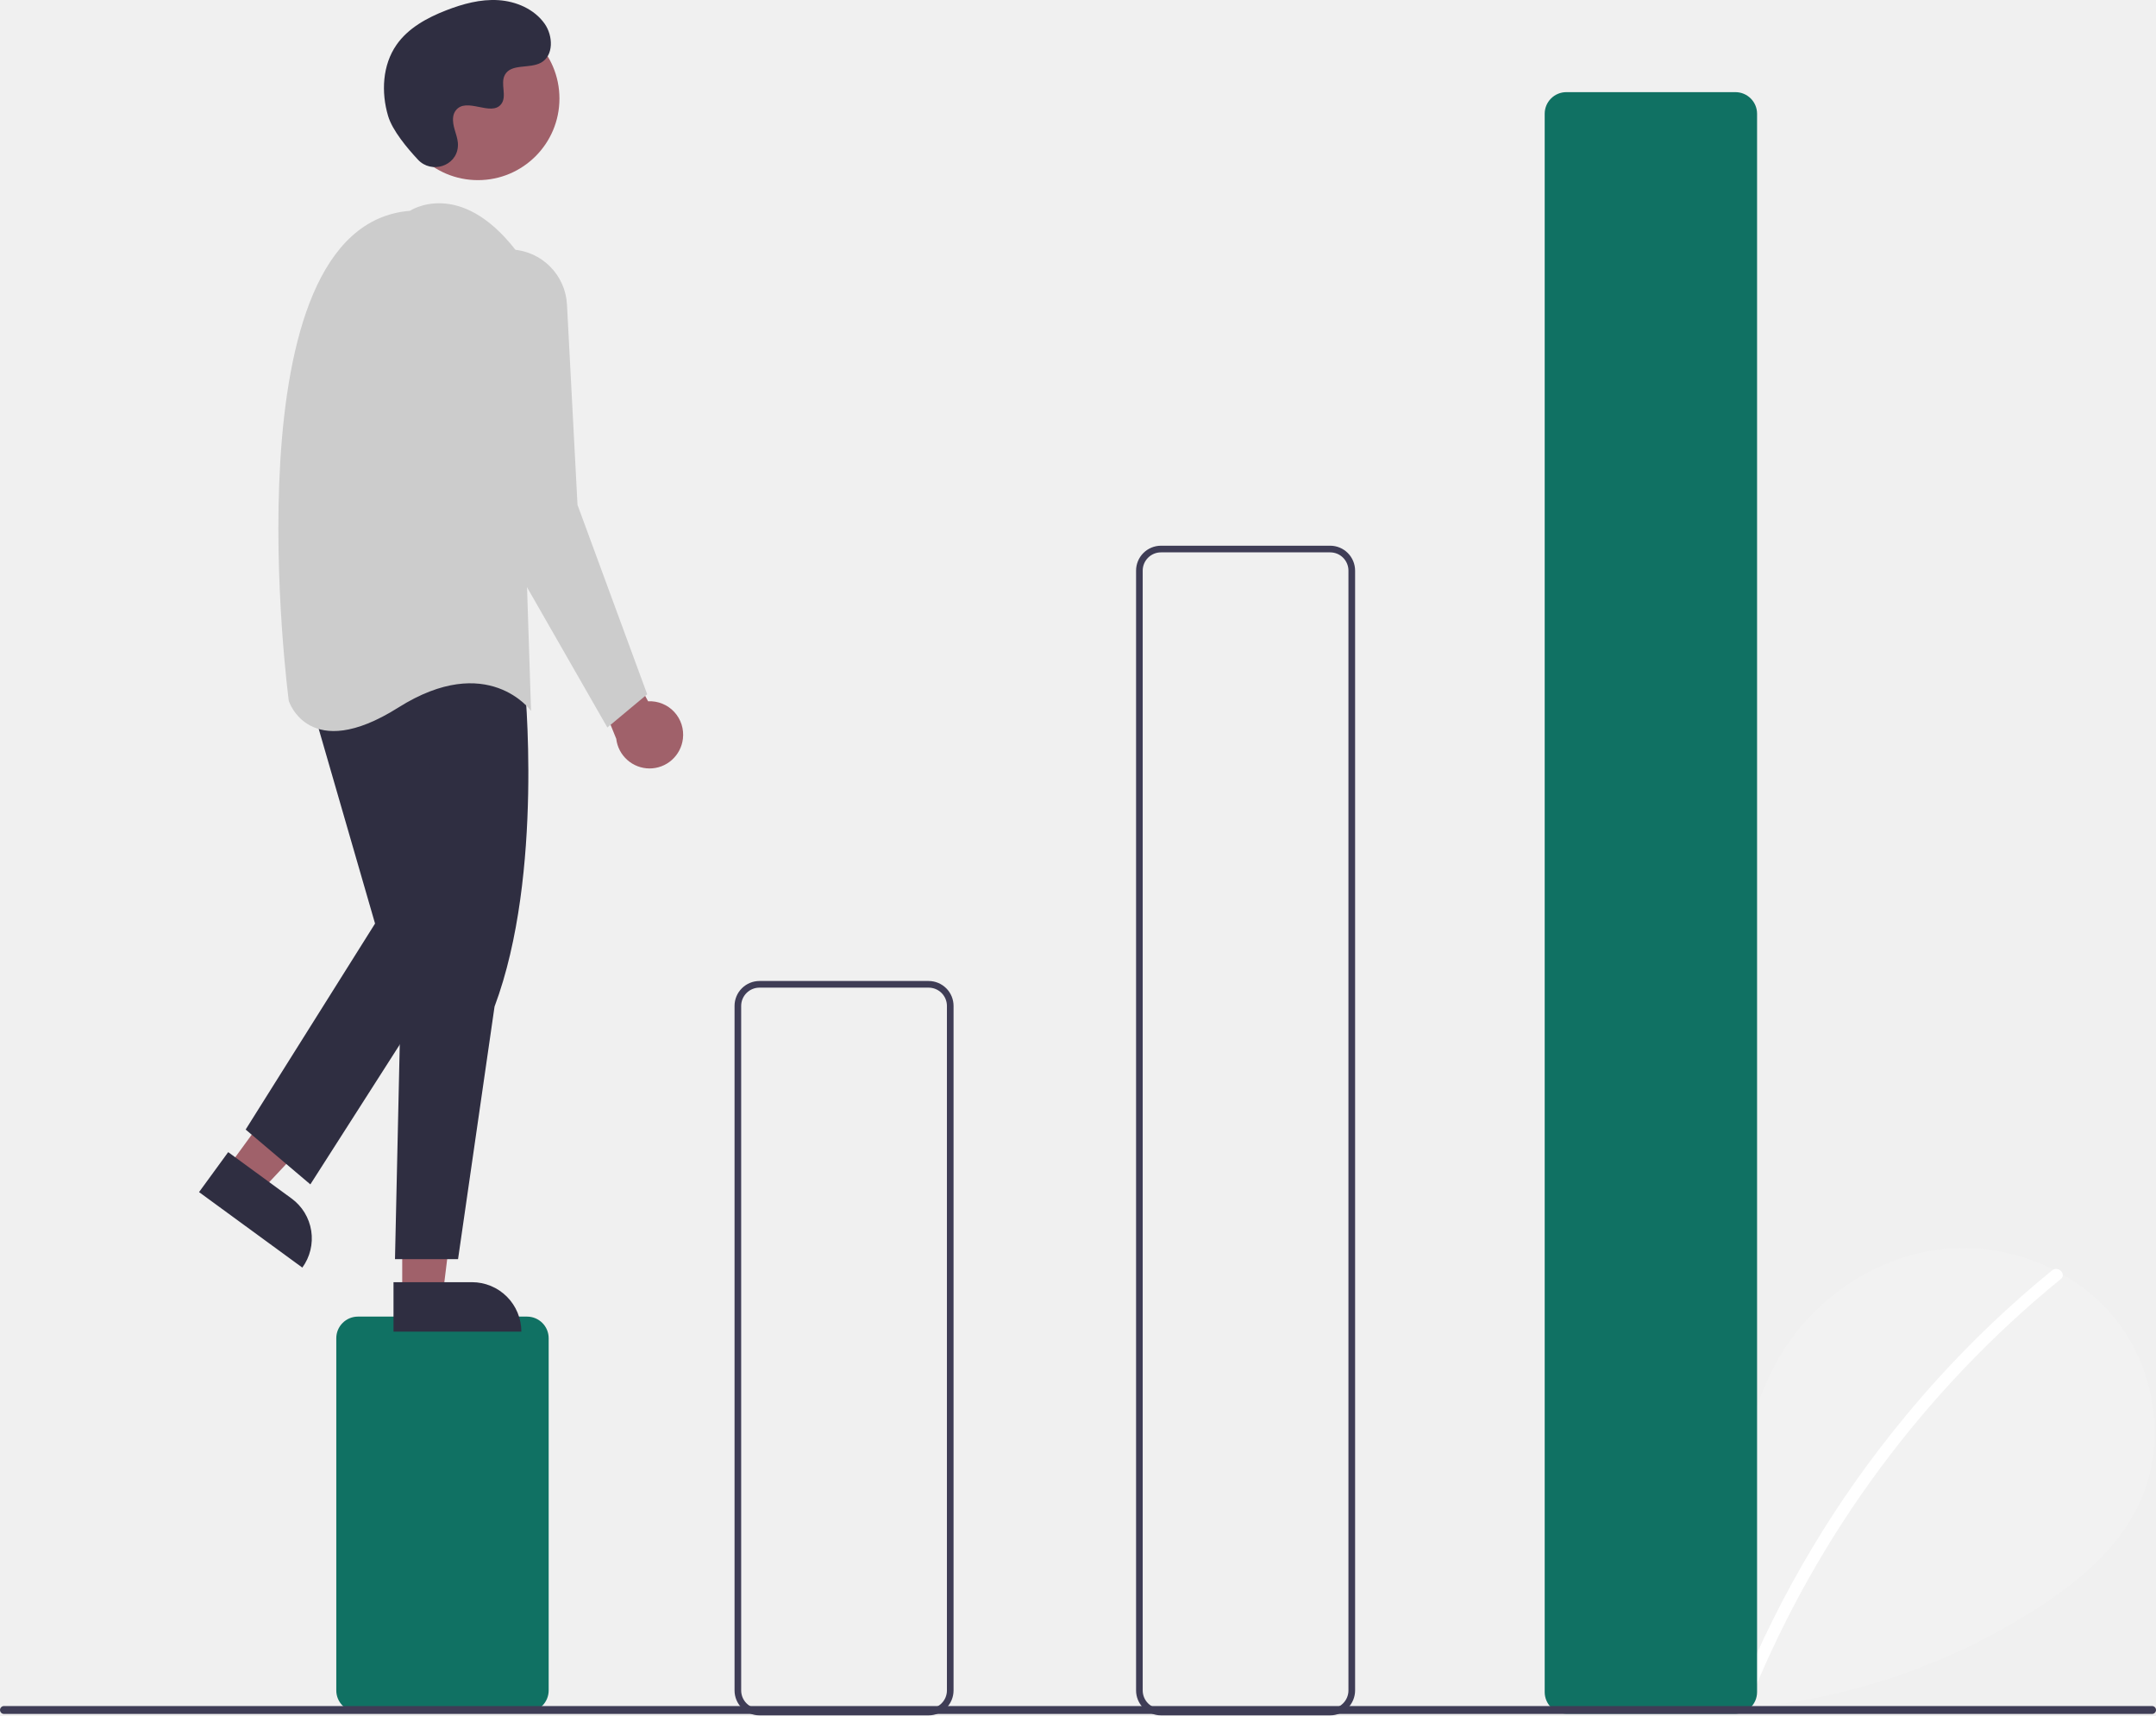
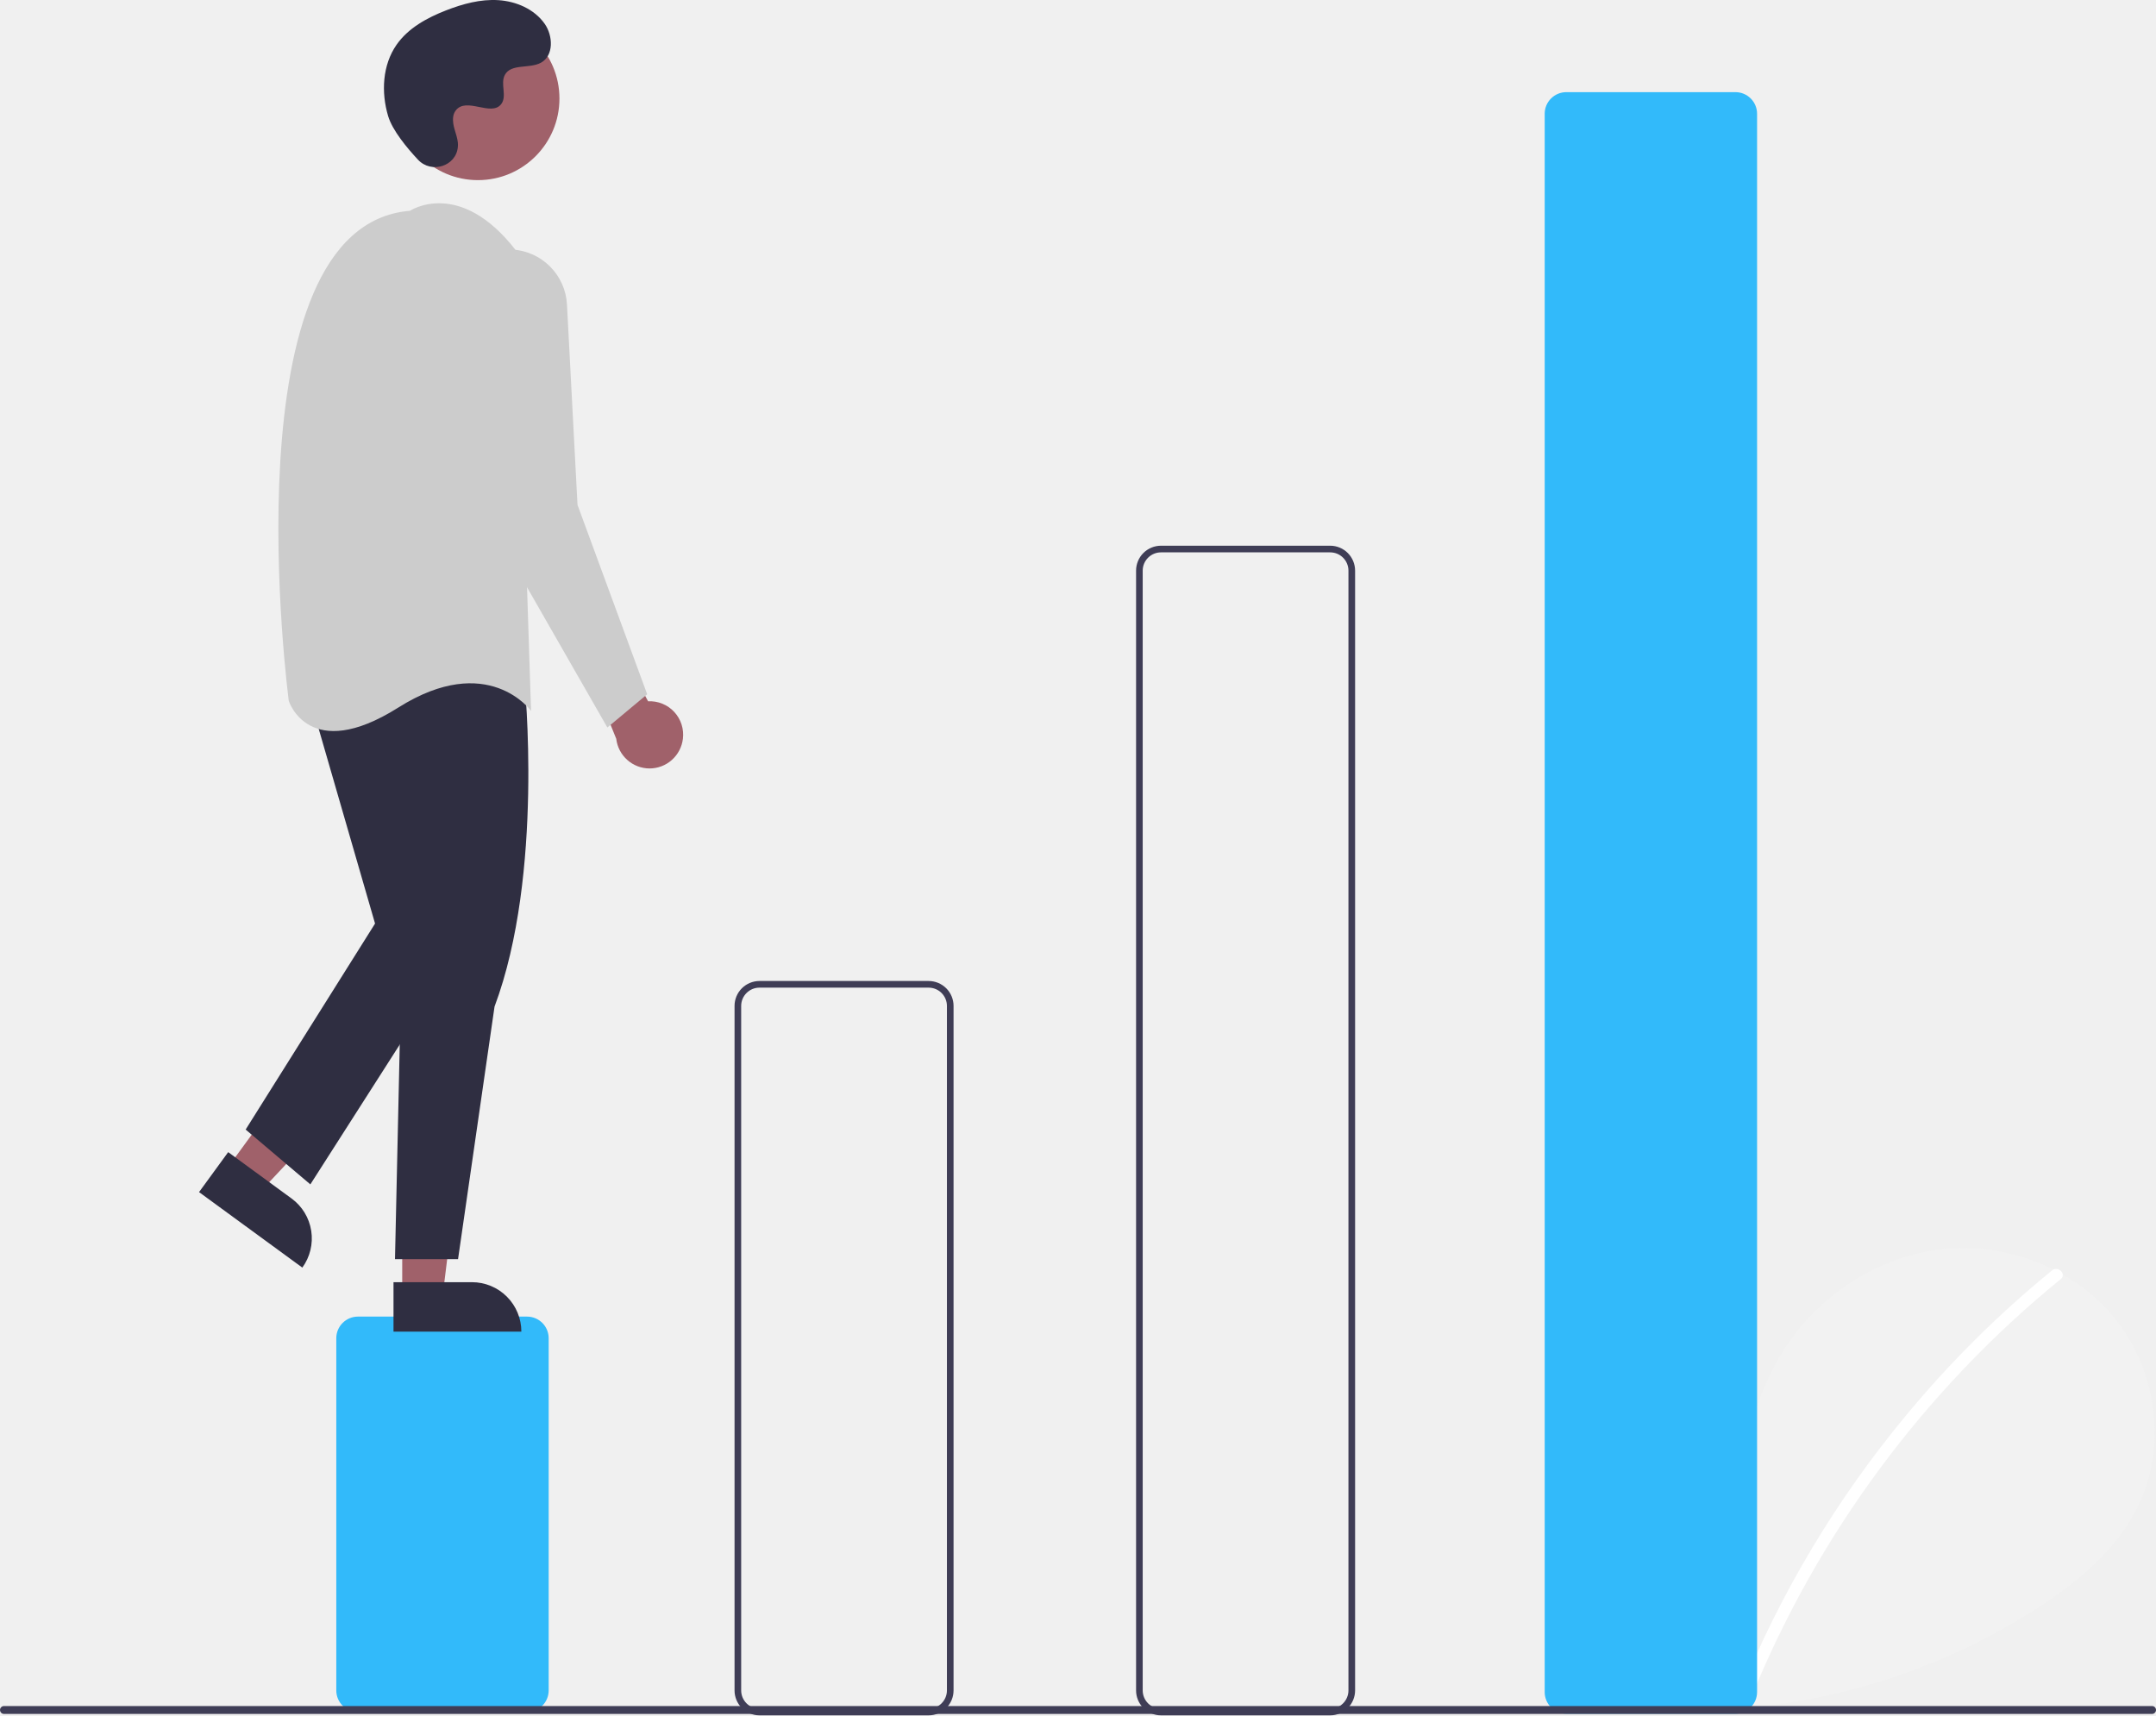
<svg xmlns="http://www.w3.org/2000/svg" width="93" height="74" viewBox="0 0 93 74" fill="none">
  <g clip-path="url(#clip0_467_267)">
    <path d="M69.374 73.111C68.087 72.022 67.305 70.301 67.51 68.626C67.715 66.951 68.985 65.411 70.633 65.055C72.28 64.7 74.158 65.684 74.658 67.296C74.934 64.189 75.251 60.952 76.901 58.306C78.394 55.91 80.981 54.196 83.785 53.889C86.589 53.583 89.541 54.741 91.29 56.957C93.038 59.173 93.466 62.395 92.242 64.939C91.339 66.813 89.677 68.208 87.936 69.343C82.308 72.978 75.559 74.457 68.93 73.506" fill="#F2F2F2" />
    <path d="M88.517 54.805C86.204 56.692 84.081 58.802 82.181 61.106C79.206 64.698 76.799 68.726 75.044 73.049C74.915 73.364 75.427 73.501 75.554 73.189C78.426 66.164 83.012 59.972 88.891 55.179C89.155 54.964 88.779 54.592 88.517 54.805Z" fill="white" />
-     <path d="M22.737 73.857H15.436C15.19 73.856 14.953 73.758 14.779 73.583C14.604 73.409 14.506 73.172 14.506 72.925V57.73C14.506 57.483 14.604 57.246 14.779 57.072C14.953 56.897 15.19 56.799 15.436 56.798H22.737C22.984 56.799 23.22 56.897 23.395 57.072C23.569 57.246 23.667 57.483 23.667 57.73V72.925C23.667 73.172 23.569 73.409 23.395 73.583C23.22 73.758 22.984 73.856 22.737 73.857Z" fill="#107163" />
+     <path d="M22.737 73.857H15.436C15.19 73.856 14.953 73.758 14.779 73.583C14.604 73.409 14.506 73.172 14.506 72.925V57.73C14.506 57.483 14.604 57.246 14.779 57.072C14.953 56.897 15.19 56.799 15.436 56.798H22.737C22.984 56.799 23.22 56.897 23.395 57.072C23.569 57.246 23.667 57.483 23.667 57.73V72.925C23.667 73.172 23.569 73.409 23.395 73.583C23.22 73.758 22.984 73.856 22.737 73.857Z" fill="#32BAFA" />
    <path d="M40.059 74H32.758C32.474 74 32.201 73.886 31.999 73.685C31.798 73.483 31.685 73.21 31.685 72.925V43.395C31.685 43.11 31.798 42.837 31.999 42.636C32.201 42.434 32.474 42.321 32.758 42.32H40.059C40.343 42.321 40.616 42.434 40.818 42.636C41.019 42.837 41.132 43.11 41.132 43.395V72.925C41.132 73.21 41.019 73.483 40.818 73.685C40.616 73.886 40.343 74 40.059 74ZM32.758 42.607C32.549 42.607 32.349 42.69 32.202 42.838C32.054 42.986 31.971 43.186 31.971 43.395V72.925C31.971 73.134 32.054 73.334 32.202 73.482C32.349 73.63 32.549 73.713 32.758 73.713H40.059C40.267 73.713 40.468 73.63 40.615 73.482C40.763 73.334 40.846 73.134 40.846 72.925V43.395C40.846 43.186 40.763 42.986 40.615 42.838C40.468 42.69 40.267 42.607 40.059 42.607H32.758Z" fill="#3F3D56" />
    <path d="M57.379 74H50.078C49.794 74 49.521 73.886 49.32 73.685C49.118 73.483 49.005 73.21 49.005 72.925V24.617C49.005 24.332 49.118 24.059 49.32 23.857C49.521 23.656 49.794 23.542 50.078 23.542H57.379C57.664 23.542 57.937 23.656 58.138 23.857C58.339 24.059 58.452 24.332 58.453 24.617V72.925C58.452 73.21 58.339 73.483 58.138 73.685C57.937 73.886 57.664 74 57.379 74ZM50.078 23.829C49.87 23.829 49.67 23.912 49.522 24.06C49.374 24.208 49.291 24.408 49.291 24.617V72.925C49.291 73.134 49.374 73.334 49.522 73.482C49.67 73.63 49.87 73.713 50.078 73.713H57.379C57.588 73.713 57.788 73.63 57.935 73.482C58.083 73.334 58.166 73.134 58.166 72.925V24.617C58.166 24.408 58.083 24.208 57.935 24.06C57.788 23.912 57.588 23.829 57.379 23.829H50.078Z" fill="#3F3D56" />
-     <path d="M74.862 73.928H67.561C67.315 73.928 67.078 73.83 66.904 73.655C66.729 73.481 66.631 73.244 66.631 72.997V4.907C66.631 4.66 66.729 4.423 66.904 4.249C67.078 4.074 67.315 3.976 67.561 3.975H74.862C75.109 3.976 75.345 4.074 75.519 4.249C75.694 4.423 75.792 4.66 75.792 4.907V72.997C75.792 73.244 75.694 73.481 75.519 73.655C75.345 73.83 75.109 73.928 74.862 73.928Z" fill="#107163" />
+     <path d="M74.862 73.928H67.561C67.315 73.928 67.078 73.83 66.904 73.655C66.729 73.481 66.631 73.244 66.631 72.997V4.907C66.631 4.66 66.729 4.423 66.904 4.249C67.078 4.074 67.315 3.976 67.561 3.975H74.862C75.109 3.976 75.345 4.074 75.519 4.249C75.694 4.423 75.792 4.66 75.792 4.907V72.997C75.792 73.244 75.694 73.481 75.519 73.655C75.345 73.83 75.109 73.928 74.862 73.928Z" fill="#32BAFA" />
    <path d="M29.457 31.874C29.483 31.665 29.463 31.453 29.399 31.252C29.335 31.052 29.227 30.868 29.084 30.713C28.941 30.558 28.766 30.437 28.571 30.358C28.376 30.278 28.166 30.243 27.956 30.253L25.412 25.579L24.839 27.586L26.582 31.87C26.623 32.222 26.792 32.547 27.057 32.783C27.321 33.019 27.663 33.15 28.017 33.151C28.372 33.151 28.714 33.022 28.979 32.786C29.244 32.551 29.414 32.227 29.457 31.874Z" fill="#A0616A" />
    <path d="M9.851 50.331L11.268 51.367L15.934 46.385L13.842 44.856L9.851 50.331Z" fill="#A0616A" />
    <path d="M13.041 54.684L8.586 51.427L9.843 49.703L12.576 51.702C13.033 52.035 13.338 52.537 13.425 53.096C13.512 53.656 13.374 54.227 13.041 54.684Z" fill="#2F2E41" />
    <path d="M17.35 55.816L19.105 55.816L19.94 49.037L17.35 49.037L17.35 55.816Z" fill="#A0616A" />
    <path d="M22.489 57.447L16.974 57.447L16.974 55.313L20.358 55.313C20.923 55.313 21.465 55.538 21.865 55.938C22.265 56.339 22.489 56.881 22.489 57.447Z" fill="#2F2E41" />
    <path d="M22.621 29.378C22.621 29.378 23.48 37.692 21.332 43.425L19.758 54.32H17.038L17.324 41.419L16.322 29.951C16.322 29.951 18.326 24.79 22.621 29.378Z" fill="#2F2E41" />
    <path d="M13.316 29.951L16.178 39.842L10.596 48.729L13.387 51.094L19.757 41.132L17.896 28.948L13.316 29.951Z" fill="#2F2E41" />
    <path d="M20.616 7.771C22.558 7.771 24.132 6.195 24.132 4.251C24.132 2.306 22.558 0.73 20.616 0.73C18.675 0.73 17.101 2.306 17.101 4.251C17.101 6.195 18.675 7.771 20.616 7.771Z" fill="#A0616A" />
    <path d="M17.682 9.094C17.682 9.094 19.829 7.661 22.263 10.814L22.907 30.668C22.907 30.668 21.046 28.087 17.181 30.524C13.316 32.961 12.457 30.238 12.457 30.238C12.457 30.238 9.737 9.739 17.682 9.094Z" fill="#CCCCCC" />
    <path d="M22.089 10.764C22.707 10.798 23.29 11.059 23.727 11.497C24.164 11.935 24.424 12.52 24.457 13.138L24.911 21.78L27.917 29.951L26.199 31.384L20.616 21.637L19.473 13.625C19.421 13.258 19.451 12.883 19.56 12.529C19.669 12.174 19.856 11.849 20.106 11.575C20.356 11.302 20.664 11.087 21.007 10.947C21.35 10.806 21.72 10.744 22.089 10.764Z" fill="#CCCCCC" />
    <path d="M18.033 6.892C18.608 7.505 19.675 7.176 19.75 6.338C19.756 6.273 19.756 6.207 19.749 6.143C19.71 5.772 19.497 5.435 19.548 5.043C19.559 4.945 19.596 4.853 19.653 4.773C20.111 4.159 21.186 5.048 21.619 4.492C21.884 4.151 21.572 3.614 21.776 3.233C22.044 2.73 22.839 2.978 23.338 2.703C23.892 2.396 23.859 1.544 23.494 1.025C23.049 0.393 22.268 0.056 21.497 0.007C20.726 -0.042 19.96 0.167 19.24 0.448C18.422 0.767 17.61 1.209 17.107 1.929C16.495 2.805 16.436 3.982 16.742 5.007C16.928 5.63 17.564 6.391 18.033 6.892Z" fill="#2F2E41" />
    <path d="M92.83 73.939H0.171C0.126 73.939 0.083 73.921 0.051 73.889C0.019 73.857 0.001 73.814 0.001 73.768C0.001 73.723 0.019 73.68 0.051 73.648C0.083 73.616 0.126 73.598 0.171 73.598H92.83C92.875 73.598 92.918 73.616 92.95 73.648C92.982 73.68 93 73.723 93 73.768C93 73.814 92.982 73.857 92.95 73.889C92.918 73.921 92.875 73.939 92.83 73.939Z" fill="#3F3D56" />
  </g>
  <defs>
    <clipPath id="clip0_467_267">
      <rect width="93" height="74" fill="white" />
    </clipPath>
  </defs>
</svg>
